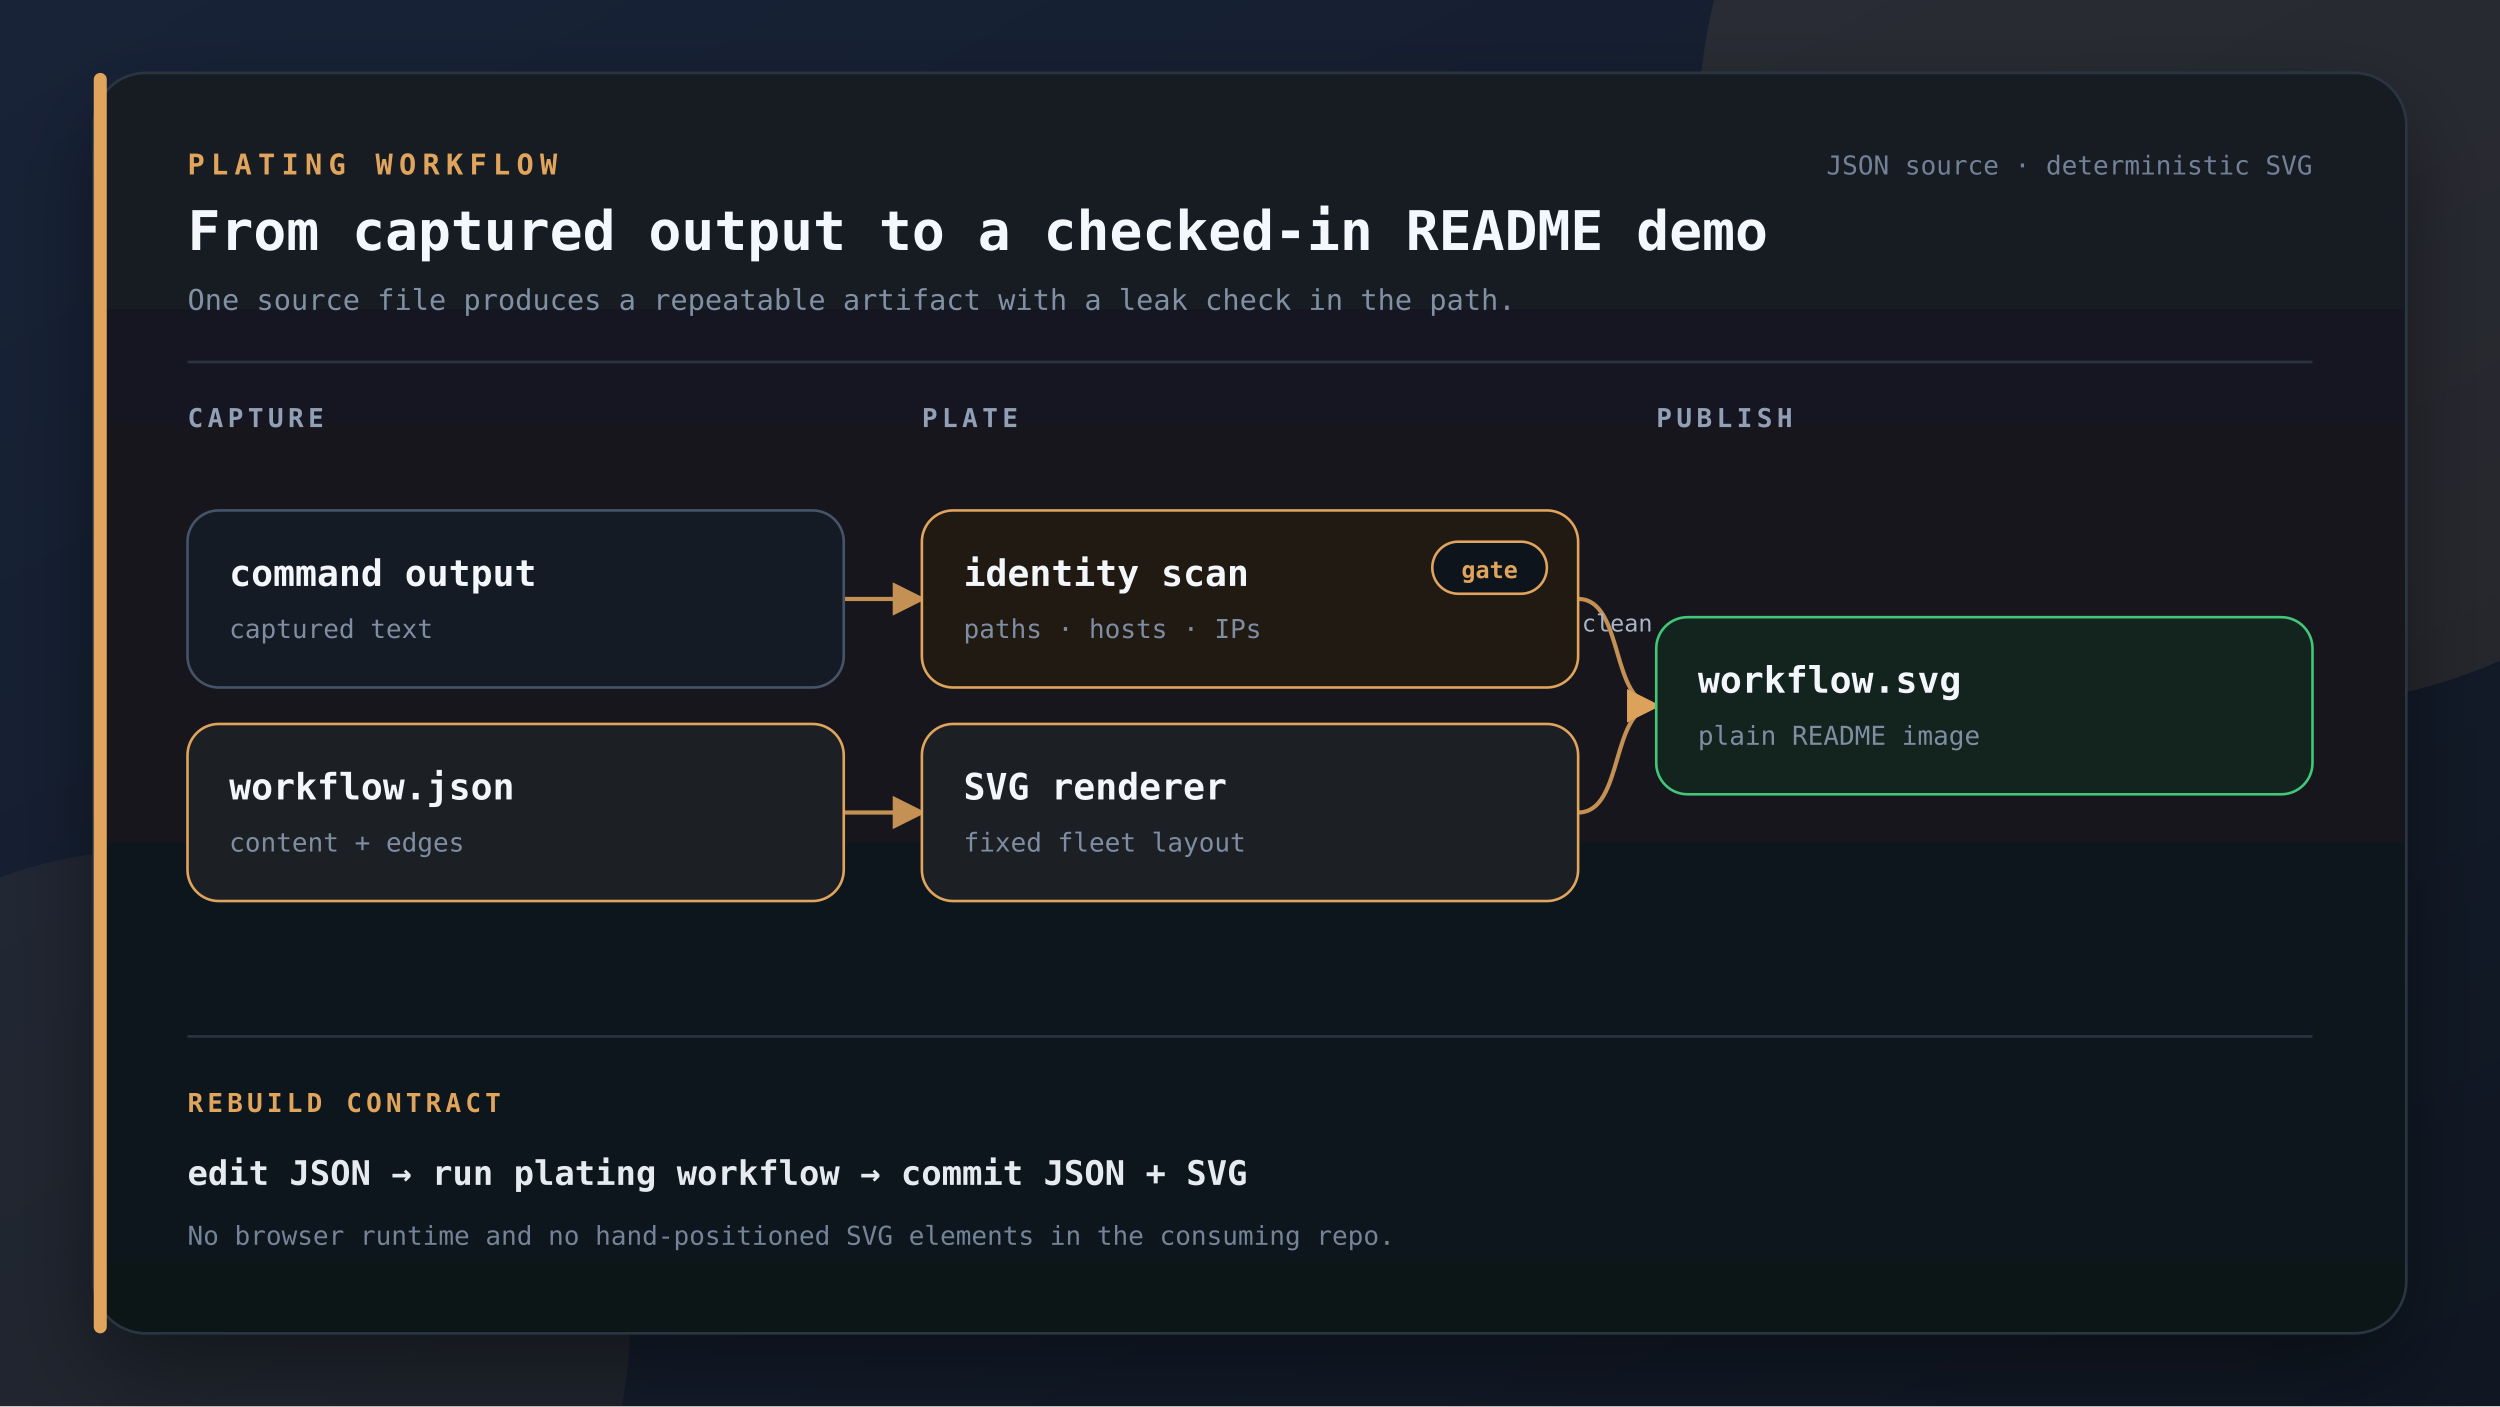
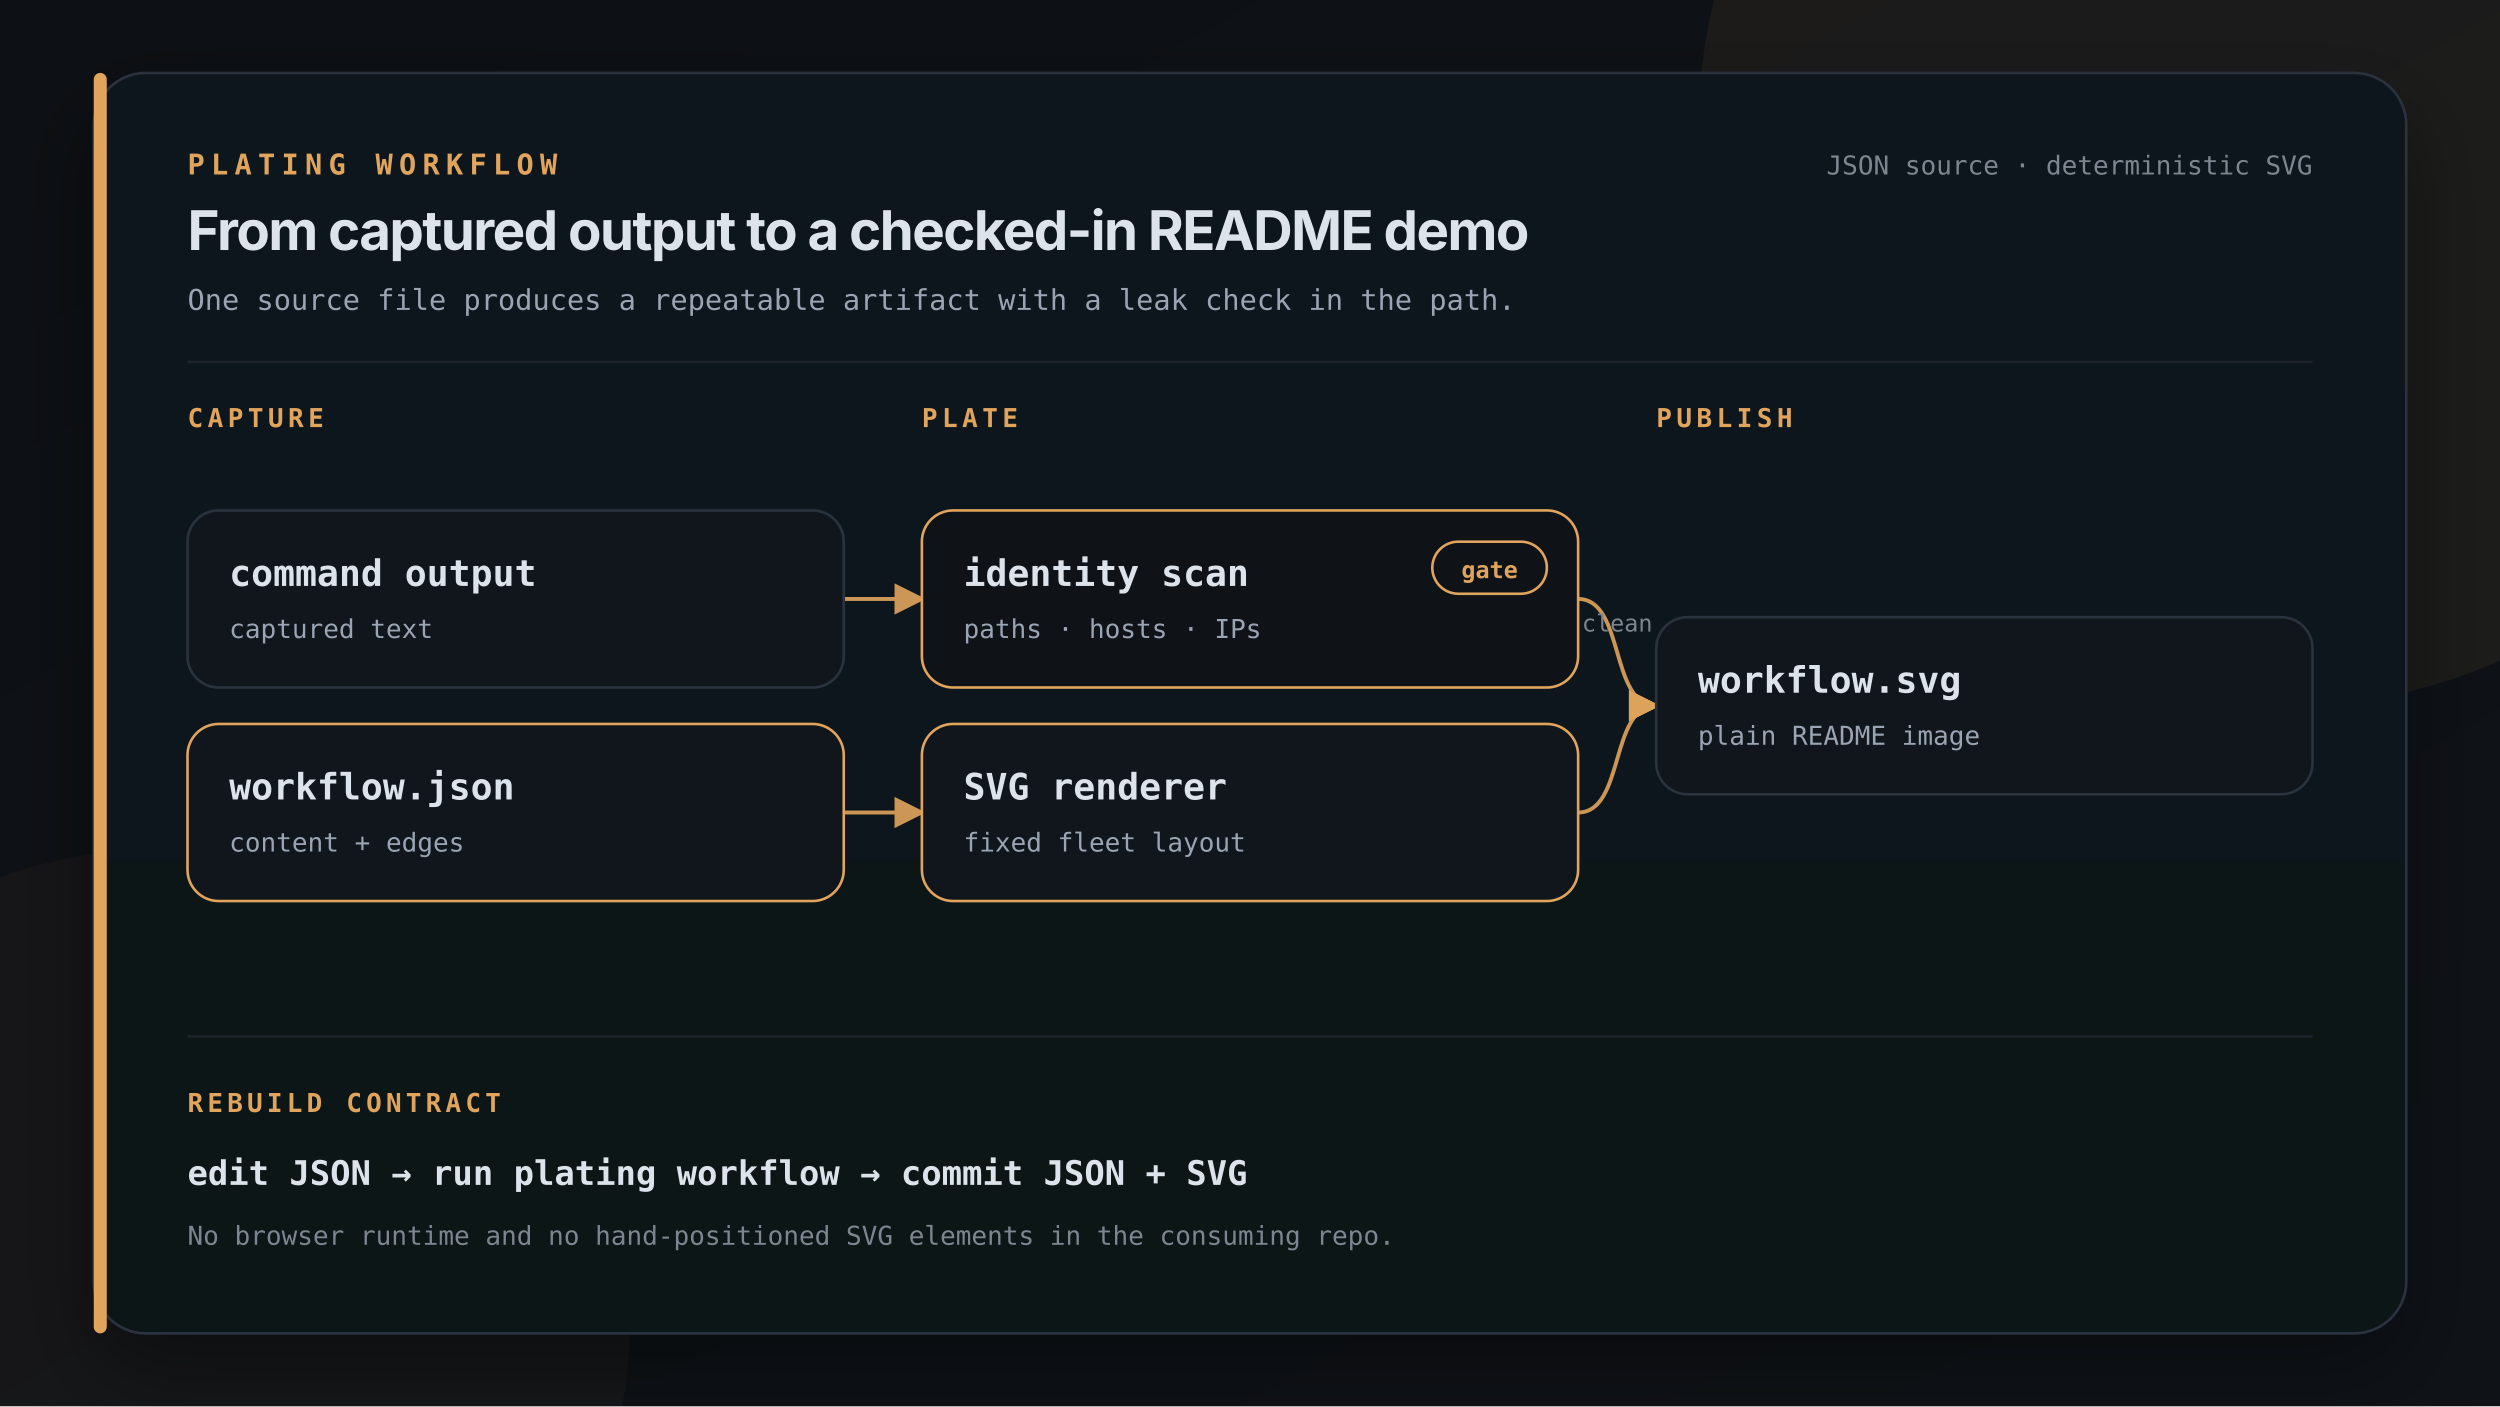
<svg xmlns="http://www.w3.org/2000/svg" width="960" height="540" viewBox="0 0 960 540" role="img" aria-labelledby="workflow-title workflow-desc">
  <defs>
    <linearGradient id="workflow-bg" x1="0" y1="0" x2="1" y2="1">
-       <stop offset="0" stop-color="#182338" />
-       <stop offset="1" stop-color="#101722" />
+       <stop offset="0" stop-color="#0d1014" />
+       <stop offset="1" stop-color="#0f1318" />
    </linearGradient>
    <linearGradient id="workflow-card" x1="0" y1="0" x2="0" y2="1">
-       <stop offset="0" stop-color="#171B22" />
-       <stop offset="1" stop-color="#0E1319" />
+       <stop offset="0" stop-color="#11161c" />
+       <stop offset="1" stop-color="#0f1318" />
    </linearGradient>
    <filter id="workflow-shadow" x="-10%" y="-10%" width="120%" height="130%">
      <feDropShadow dx="0" dy="14" stdDeviation="16" flood-color="#000000" flood-opacity="0.38" />
    </filter>
    <marker id="workflow-arrow" markerWidth="8" markerHeight="8" refX="7" refY="4" orient="auto">
-       <path d="M0,0 L8,4 L0,8 Z" fill="#E0A45C" />
+       <path d="M0,0 L8,4 L0,8 Z" fill="#e0a45c" />
    </marker>
  </defs>
  <rect width="960" height="540" fill="url(#workflow-bg)" />
-   <circle cx="872" cy="52" r="220" fill="#E0A45C" opacity="0.10" />
-   <circle cx="62" cy="506" r="180" fill="#E0A45C" opacity="0.06" />
-   <rect x="36" y="28" width="888" height="484" rx="20" fill="url(#workflow-card)" stroke="#2B3543" filter="url(#workflow-shadow)" />
-   <rect x="36" y="28" width="5" height="484" rx="2.5" fill="#E0A45C" />
-   <text x="72" y="67" fill="#E0A45C" font-family="ui-monospace, SFMono-Regular, Menlo, Consolas, monospace" font-size="11" font-weight="700" letter-spacing="2.4">PLATING WORKFLOW</text>
-   <text x="72" y="96" fill="#F4F7FB" font-family="ui-monospace, SFMono-Regular, Menlo, Consolas, monospace" font-size="21" font-weight="700">From captured output to a checked-in README demo</text>
-   <text x="72" y="119" fill="#8190A5" font-family="ui-monospace, SFMono-Regular, Menlo, Consolas, monospace" font-size="11">One source file produces a repeatable artifact with a leak check in the path.</text>
-   <text x="888" y="67" text-anchor="end" fill="#738198" font-family="ui-monospace, SFMono-Regular, Menlo, Consolas, monospace" font-size="10">JSON source · deterministic SVG</text>
-   <line x1="72" y1="139" x2="888" y2="139" stroke="#2A3340" />
-   <text x="72.0" y="164" fill="#91A0B5" font-family="ui-monospace, SFMono-Regular, Menlo, Consolas, monospace" font-size="10" font-weight="700" letter-spacing="1.7">CAPTURE</text>
-   <text x="354.0" y="164" fill="#91A0B5" font-family="ui-monospace, SFMono-Regular, Menlo, Consolas, monospace" font-size="10" font-weight="700" letter-spacing="1.7">PLATE</text>
-   <text x="636.0" y="164" fill="#91A0B5" font-family="ui-monospace, SFMono-Regular, Menlo, Consolas, monospace" font-size="10" font-weight="700" letter-spacing="1.7">PUBLISH</text>
-   <path d="M324.0,230.0 C342.0,230.0 336.0,230.0 354.0,230.0" fill="none" stroke="#E0A45C" stroke-width="1.6" opacity="0.86" marker-end="url(#workflow-arrow)" />
-   <path d="M324.0,312.0 C342.0,312.0 336.0,312.0 354.0,312.0" fill="none" stroke="#E0A45C" stroke-width="1.6" opacity="0.86" marker-end="url(#workflow-arrow)" />
-   <path d="M606.0,230.0 C624.0,230.0 618.0,271.0 636.0,271.0" fill="none" stroke="#E0A45C" stroke-width="1.6" opacity="0.86" marker-end="url(#workflow-arrow)" />
-   <text x="621.0" y="242.5" text-anchor="middle" fill="#AAB6C7" font-family="ui-monospace, SFMono-Regular, Menlo, Consolas, monospace" font-size="9">clean</text>
-   <path d="M606.0,312.0 C624.0,312.0 618.0,271.0 636.0,271.0" fill="none" stroke="#E0A45C" stroke-width="1.6" opacity="0.86" marker-end="url(#workflow-arrow)" />
-   <rect x="72.0" y="196.0" width="252.0" height="68" rx="12" fill="#141B24" stroke="#465469" />
-   <text x="88.0" y="225.0" fill="#F3F6FA" font-family="ui-monospace, SFMono-Regular, Menlo, Consolas, monospace" font-size="14" font-weight="700">command output</text>
-   <text x="88.0" y="245.0" fill="#7F8DA2" font-family="ui-monospace, SFMono-Regular, Menlo, Consolas, monospace" font-size="10">captured text</text>
-   <rect x="72.0" y="278.0" width="252.0" height="68" rx="12" fill="#1C2025" stroke="#E0A45C" />
-   <text x="88.0" y="307.0" fill="#F3F6FA" font-family="ui-monospace, SFMono-Regular, Menlo, Consolas, monospace" font-size="14" font-weight="700">workflow.json</text>
-   <text x="88.0" y="327.0" fill="#7F8DA2" font-family="ui-monospace, SFMono-Regular, Menlo, Consolas, monospace" font-size="10">content + edges</text>
-   <rect x="354.0" y="196.0" width="252.0" height="68" rx="12" fill="#201A13" stroke="#E0A45C" />
-   <text x="370.0" y="225.0" fill="#F3F6FA" font-family="ui-monospace, SFMono-Regular, Menlo, Consolas, monospace" font-size="14" font-weight="700">identity scan</text>
-   <text x="370.0" y="245.0" fill="#7F8DA2" font-family="ui-monospace, SFMono-Regular, Menlo, Consolas, monospace" font-size="10">paths · hosts · IPs</text>
-   <rect x="550.0" y="208.0" width="44" height="20" rx="10" fill="#0E141C" stroke="#E0A45C" />
-   <text x="572.0" y="222.0" text-anchor="middle" fill="#E0A45C" font-family="ui-monospace, SFMono-Regular, Menlo, Consolas, monospace" font-size="9" font-weight="700">gate</text>
-   <rect x="354.0" y="278.0" width="252.0" height="68" rx="12" fill="#1C2025" stroke="#E0A45C" />
-   <text x="370.0" y="307.0" fill="#F3F6FA" font-family="ui-monospace, SFMono-Regular, Menlo, Consolas, monospace" font-size="14" font-weight="700">SVG renderer</text>
-   <text x="370.0" y="327.0" fill="#7F8DA2" font-family="ui-monospace, SFMono-Regular, Menlo, Consolas, monospace" font-size="10">fixed fleet layout</text>
-   <rect x="636.0" y="237.0" width="252.0" height="68" rx="12" fill="#13231D" stroke="#42C77A" />
-   <text x="652.0" y="266.0" fill="#F3F6FA" font-family="ui-monospace, SFMono-Regular, Menlo, Consolas, monospace" font-size="14" font-weight="700">workflow.svg</text>
-   <text x="652.0" y="286.0" fill="#7F8DA2" font-family="ui-monospace, SFMono-Regular, Menlo, Consolas, monospace" font-size="10">plain README image</text>
-   <line x1="72" y1="398" x2="888" y2="398" stroke="#2A3340" />
-   <text x="72" y="427" fill="#E0A45C" font-family="ui-monospace, SFMono-Regular, Menlo, Consolas, monospace" font-size="10" font-weight="700" letter-spacing="1.6">REBUILD CONTRACT</text>
-   <text x="72" y="455" fill="#E6EBF2" font-family="ui-monospace, SFMono-Regular, Menlo, Consolas, monospace" font-size="13" font-weight="700">edit JSON → run plating workflow → commit JSON + SVG</text>
-   <text x="72" y="478" fill="#758399" font-family="ui-monospace, SFMono-Regular, Menlo, Consolas, monospace" font-size="10">No browser runtime and no hand-positioned SVG elements in the consuming repo.</text>
+   <circle cx="872" cy="52" r="220" fill="#e0a45c" opacity="0.07" />
+   <circle cx="62" cy="506" r="180" fill="#e0a45c" opacity="0.04" />
+   <rect x="36" y="28" width="888" height="484" rx="20" fill="url(#workflow-card)" stroke="#2a323d" filter="url(#workflow-shadow)" />
+   <rect x="36" y="28" width="5" height="484" rx="2.5" fill="#e0a45c" />
+   <text x="72" y="67" fill="#e0a45c" font-family="IBM Plex Mono, ui-monospace, monospace" font-size="11" font-weight="600" letter-spacing="2.4">PLATING WORKFLOW</text>
+   <text x="72" y="96" fill="#dde3ea" font-family="Inter, ui-sans-serif, sans-serif" font-size="21" font-weight="700" letter-spacing="-0.6">From captured output to a checked-in README demo</text>
+   <text x="72" y="119" fill="#9aa4b2" font-family="IBM Plex Mono, ui-monospace, monospace" font-size="11">One source file produces a repeatable artifact with a leak check in the path.</text>
+   <text x="888" y="67" text-anchor="end" fill="#7d8590" font-family="IBM Plex Mono, ui-monospace, monospace" font-size="10">JSON source · deterministic SVG</text>
+   <line x1="72" y1="139" x2="888" y2="139" stroke="#1e242c" />
+   <text x="72.0" y="164" fill="#e0a45c" font-family="IBM Plex Mono, ui-monospace, monospace" font-size="10" font-weight="600" letter-spacing="1.7">CAPTURE</text>
+   <text x="354.0" y="164" fill="#e0a45c" font-family="IBM Plex Mono, ui-monospace, monospace" font-size="10" font-weight="600" letter-spacing="1.7">PLATE</text>
+   <text x="636.0" y="164" fill="#e0a45c" font-family="IBM Plex Mono, ui-monospace, monospace" font-size="10" font-weight="600" letter-spacing="1.7">PUBLISH</text>
+   <path d="M324.0,230.0 C342.0,230.0 336.0,230.0 354.0,230.0" fill="none" stroke="#e0a45c" stroke-width="1.5" opacity="0.9" marker-end="url(#workflow-arrow)" />
+   <path d="M324.0,312.0 C342.0,312.0 336.0,312.0 354.0,312.0" fill="none" stroke="#e0a45c" stroke-width="1.5" opacity="0.9" marker-end="url(#workflow-arrow)" />
+   <path d="M606.0,230.0 C624.0,230.0 618.0,271.0 636.0,271.0" fill="none" stroke="#e0a45c" stroke-width="1.5" opacity="0.9" marker-end="url(#workflow-arrow)" />
+   <text x="621.0" y="242.5" text-anchor="middle" fill="#7d8590" font-family="IBM Plex Mono, ui-monospace, monospace" font-size="9">clean</text>
+   <path d="M606.0,312.0 C624.0,312.0 618.0,271.0 636.0,271.0" fill="none" stroke="#e0a45c" stroke-width="1.5" opacity="0.9" marker-end="url(#workflow-arrow)" />
+   <rect x="72.0" y="196.0" width="252.0" height="68" rx="12" fill="#11161c" stroke="#2a323d" />
+   <text x="88.0" y="225.0" fill="#dde3ea" font-family="IBM Plex Mono, ui-monospace, monospace" font-size="14" font-weight="600">command output</text>
+   <text x="88.0" y="245.0" fill="#9aa4b2" font-family="IBM Plex Mono, ui-monospace, monospace" font-size="10">captured text</text>
+   <rect x="72.0" y="278.0" width="252.0" height="68" rx="12" fill="#11161c" stroke="#e0a45c" />
+   <text x="88.0" y="307.0" fill="#dde3ea" font-family="IBM Plex Mono, ui-monospace, monospace" font-size="14" font-weight="600">workflow.json</text>
+   <text x="88.0" y="327.0" fill="#9aa4b2" font-family="IBM Plex Mono, ui-monospace, monospace" font-size="10">content + edges</text>
+   <rect x="354.0" y="196.0" width="252.0" height="68" rx="12" fill="#0f1318" stroke="#e0a45c" />
+   <text x="370.0" y="225.0" fill="#dde3ea" font-family="IBM Plex Mono, ui-monospace, monospace" font-size="14" font-weight="600">identity scan</text>
+   <text x="370.0" y="245.0" fill="#9aa4b2" font-family="IBM Plex Mono, ui-monospace, monospace" font-size="10">paths · hosts · IPs</text>
+   <rect x="550.0" y="208.0" width="44" height="20" rx="10" fill="#0f1318" stroke="#e0a45c" />
+   <text x="572.0" y="222.0" text-anchor="middle" fill="#e0a45c" font-family="IBM Plex Mono, ui-monospace, monospace" font-size="9" font-weight="600">gate</text>
+   <rect x="354.0" y="278.0" width="252.0" height="68" rx="12" fill="#11161c" stroke="#e0a45c" />
+   <text x="370.0" y="307.0" fill="#dde3ea" font-family="IBM Plex Mono, ui-monospace, monospace" font-size="14" font-weight="600">SVG renderer</text>
+   <text x="370.0" y="327.0" fill="#9aa4b2" font-family="IBM Plex Mono, ui-monospace, monospace" font-size="10">fixed fleet layout</text>
+   <rect x="636.0" y="237.0" width="252.0" height="68" rx="12" fill="#11161c" stroke="#2a323d" />
+   <text x="652.0" y="266.0" fill="#dde3ea" font-family="IBM Plex Mono, ui-monospace, monospace" font-size="14" font-weight="600">workflow.svg</text>
+   <text x="652.0" y="286.0" fill="#9aa4b2" font-family="IBM Plex Mono, ui-monospace, monospace" font-size="10">plain README image</text>
+   <line x1="72" y1="398" x2="888" y2="398" stroke="#1e242c" />
+   <text x="72" y="427" fill="#e0a45c" font-family="IBM Plex Mono, ui-monospace, monospace" font-size="10" font-weight="600" letter-spacing="1.6">REBUILD CONTRACT</text>
+   <text x="72" y="455" fill="#dde3ea" font-family="IBM Plex Mono, ui-monospace, monospace" font-size="13" font-weight="600">edit JSON → run plating workflow → commit JSON + SVG</text>
+   <text x="72" y="478" fill="#7d8590" font-family="IBM Plex Mono, ui-monospace, monospace" font-size="10">No browser runtime and no hand-positioned SVG elements in the consuming repo.</text>
</svg>
